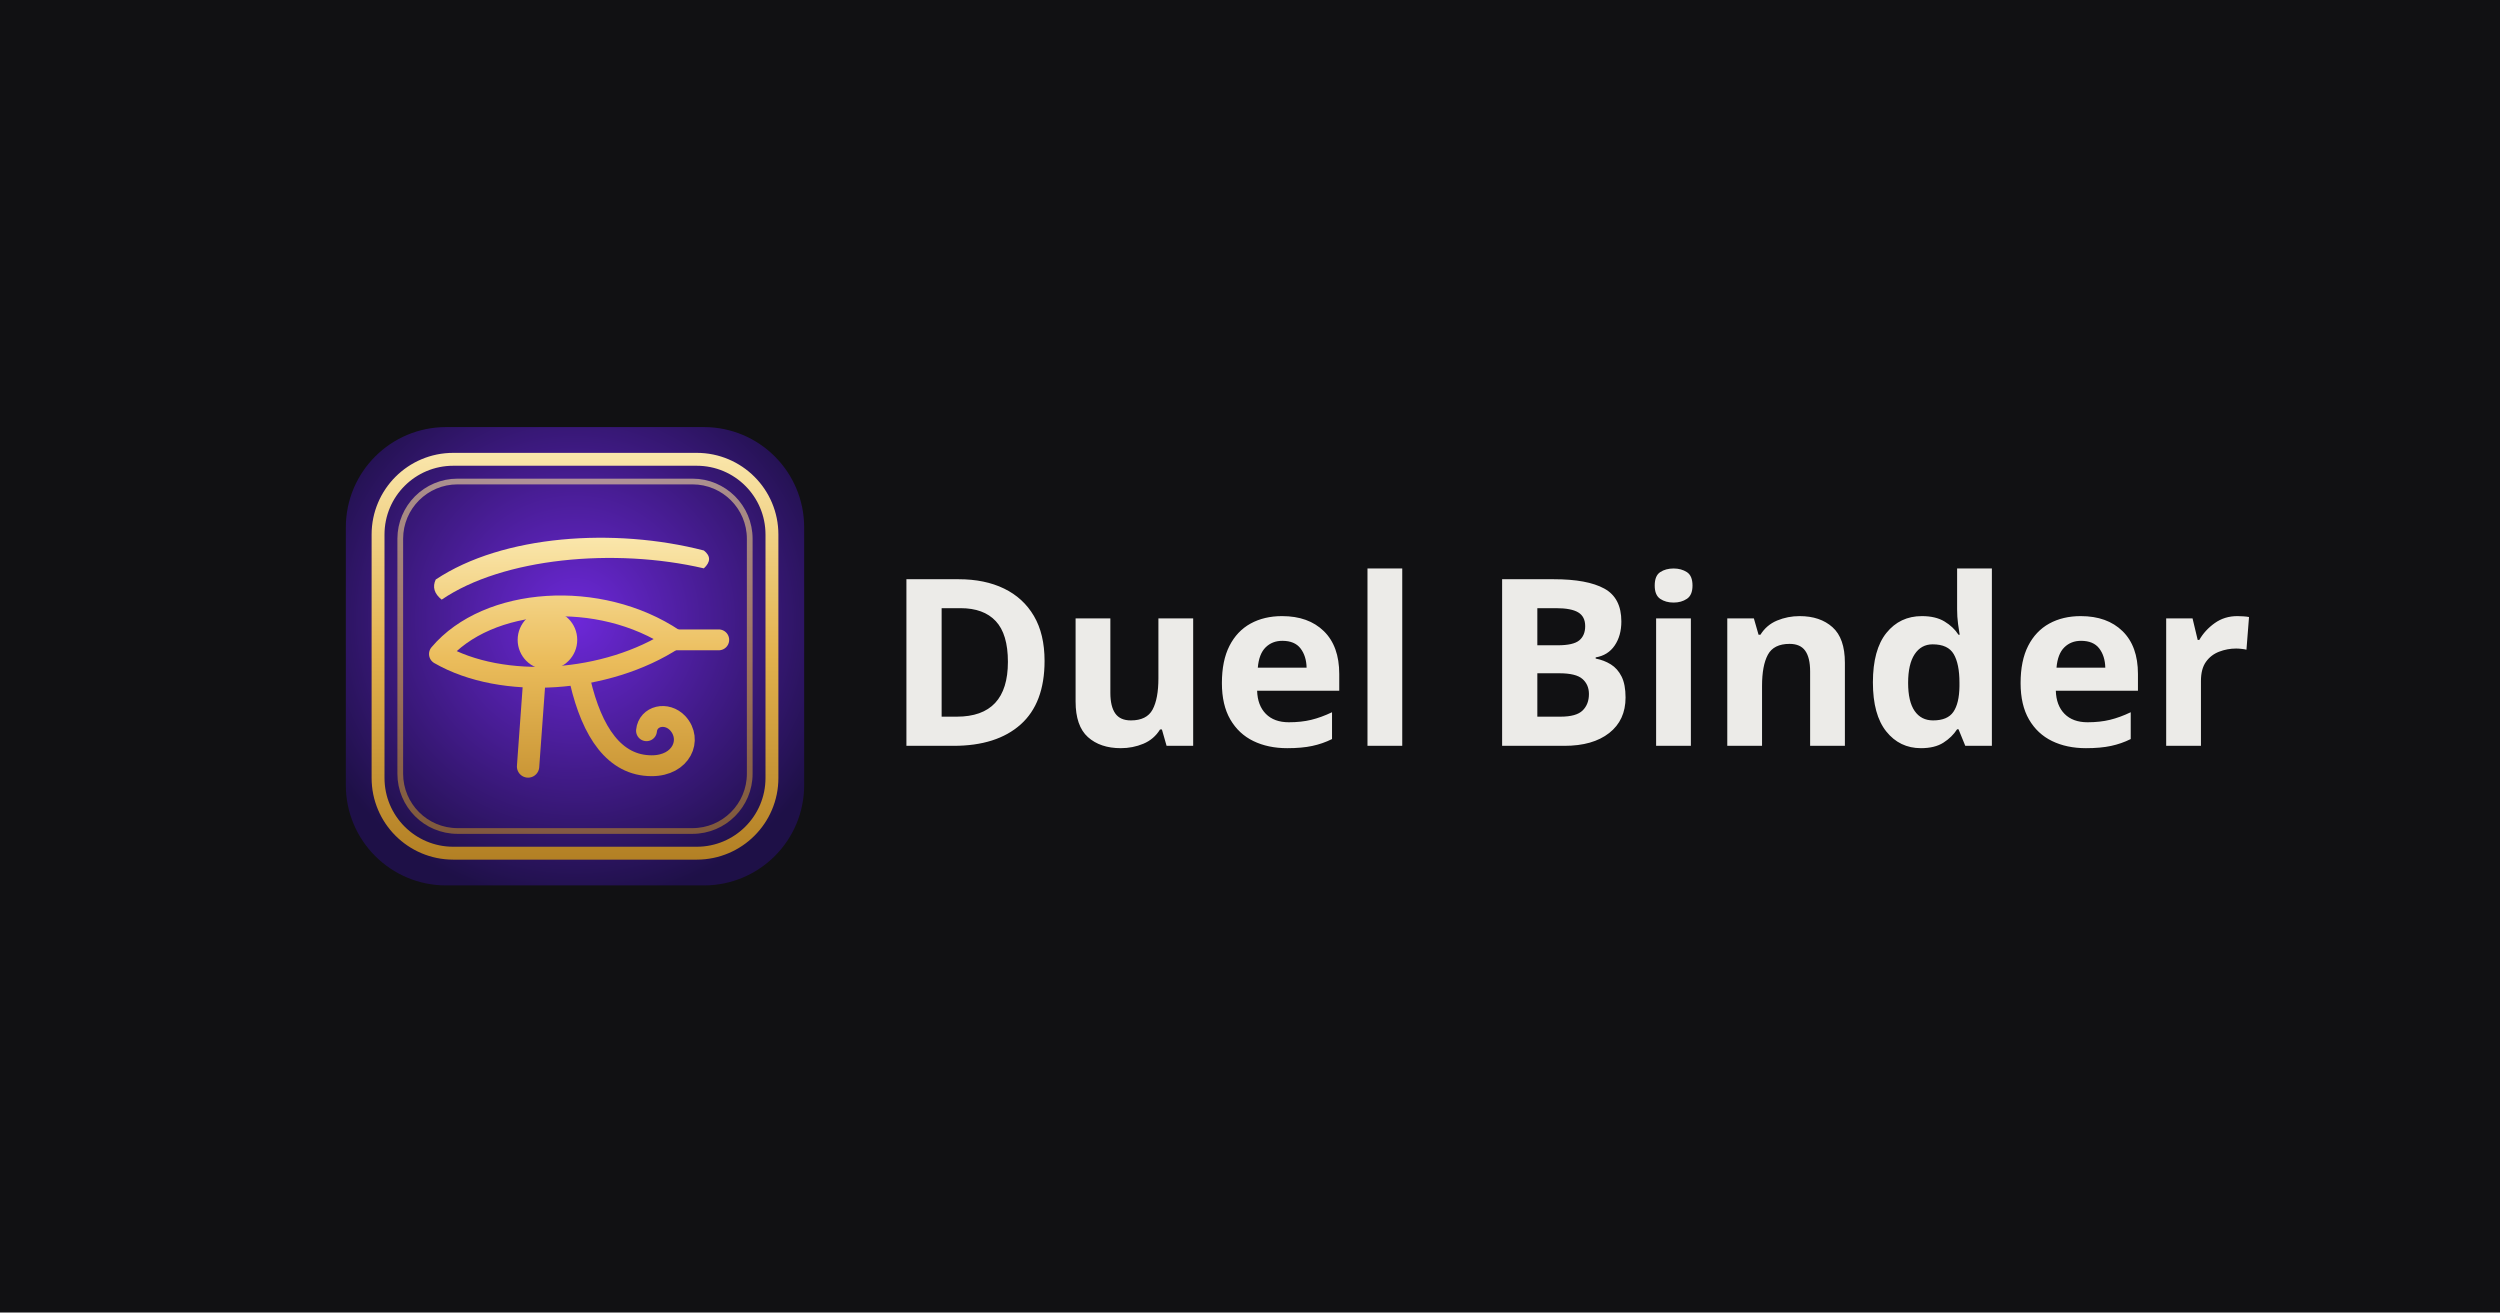
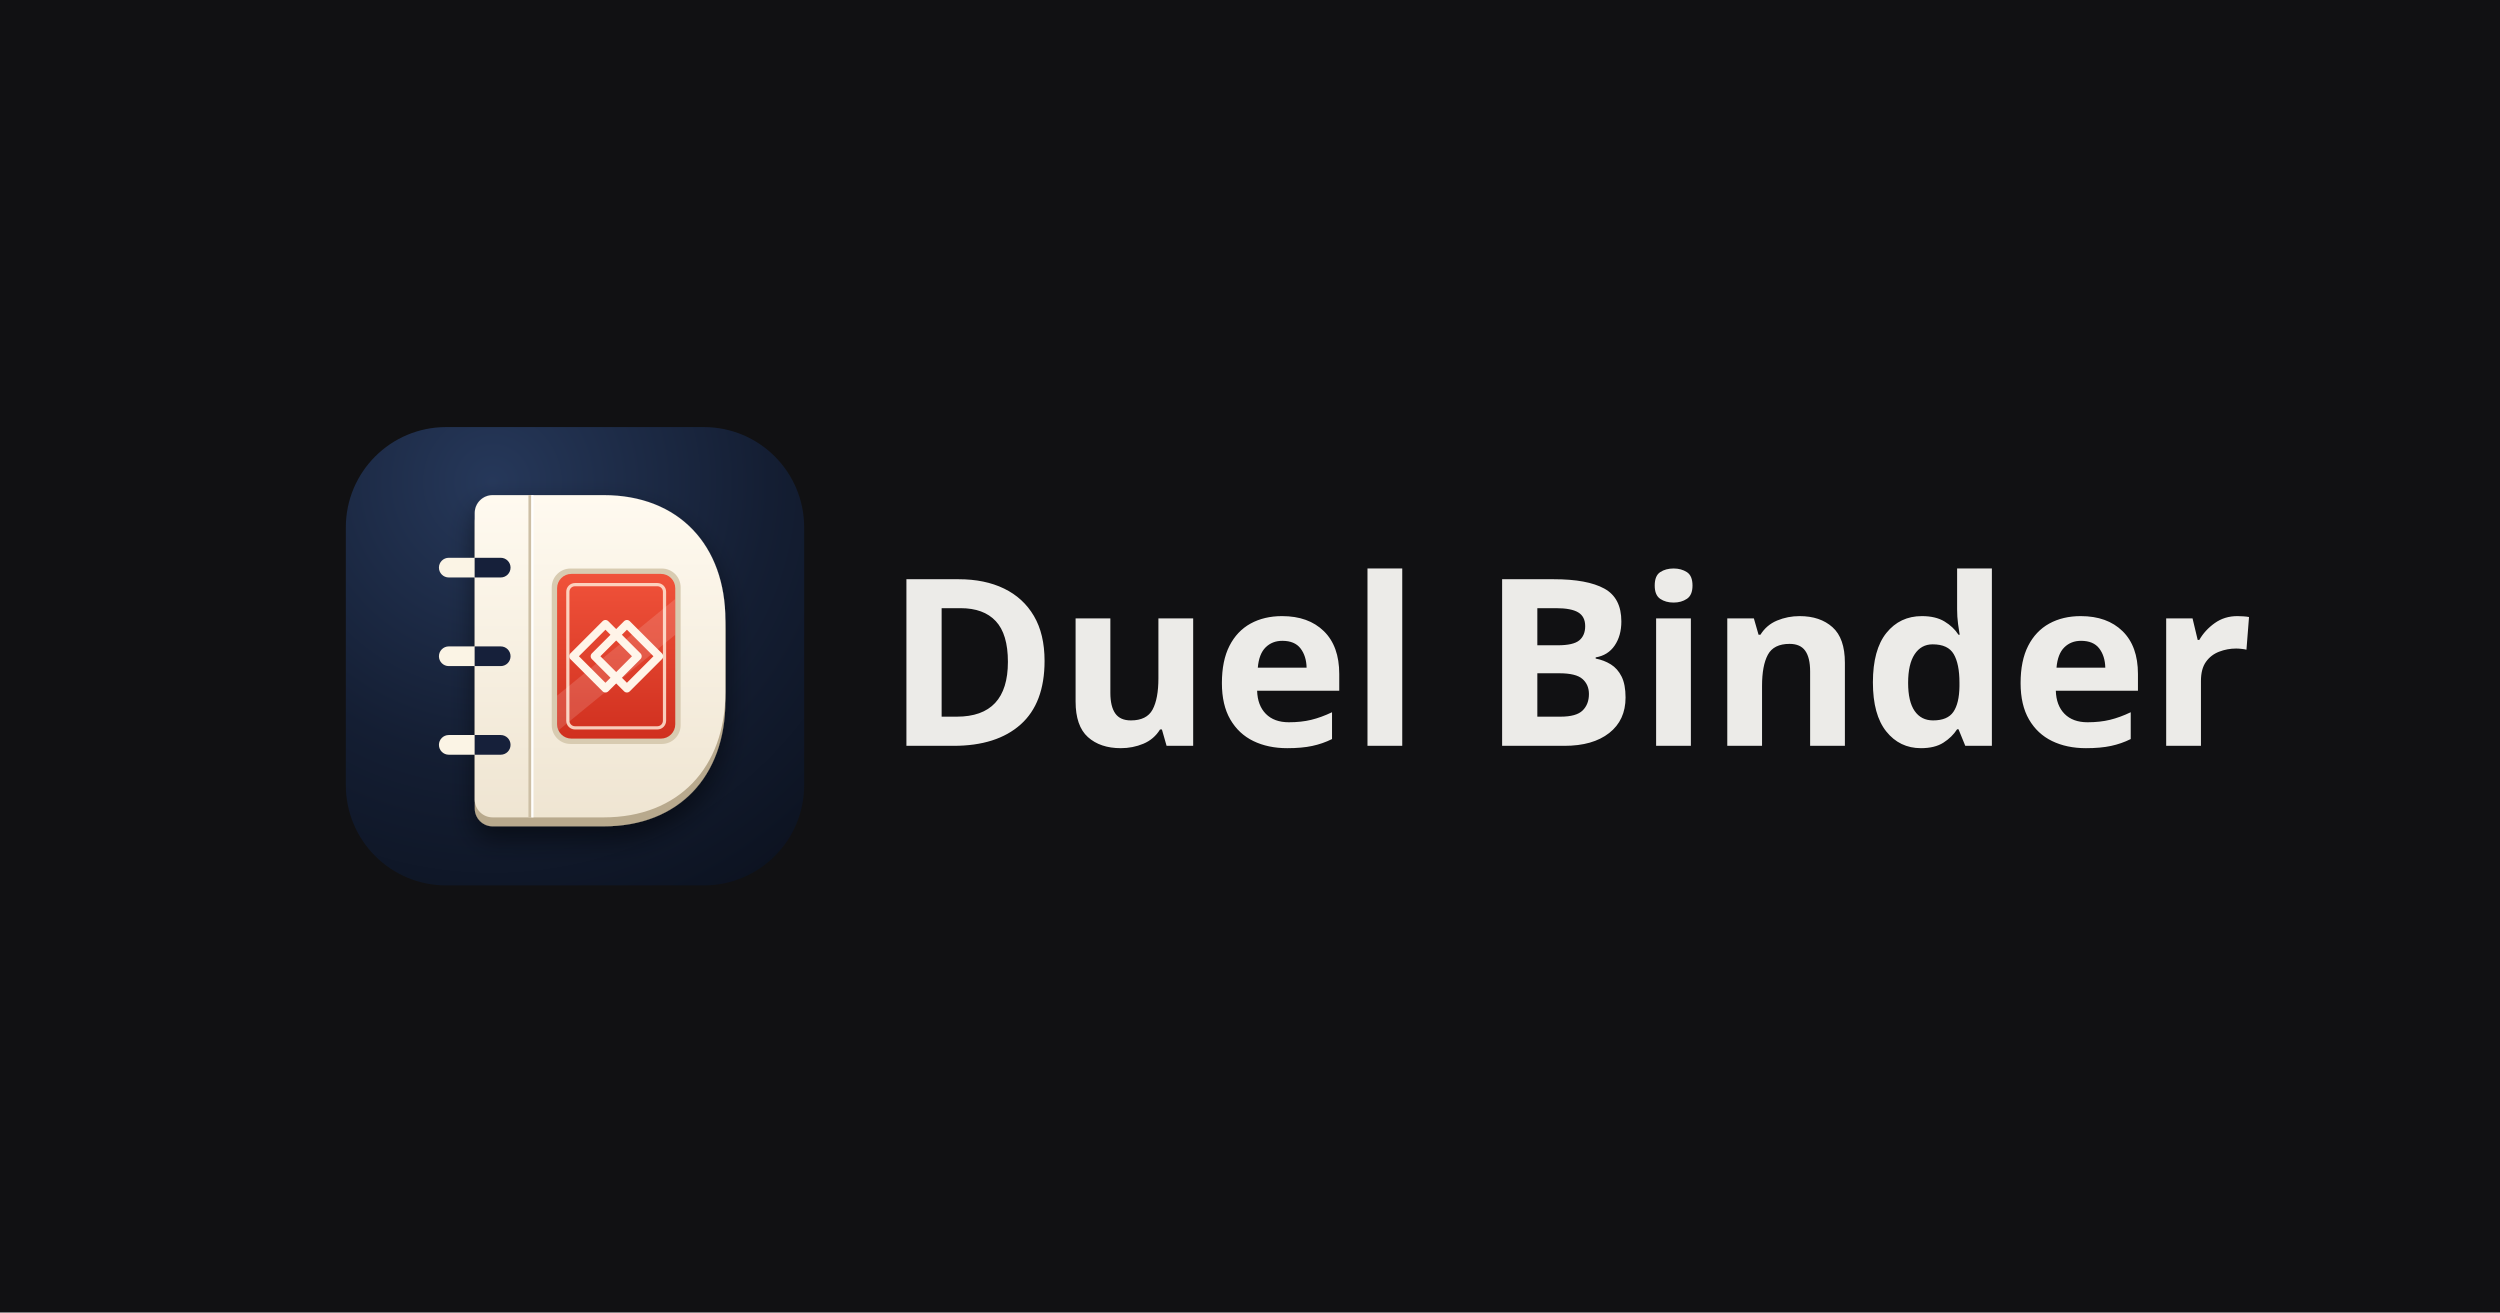
- <svg xmlns="http://www.w3.org/2000/svg" width="1200" height="630" viewBox="0 0 1200 630">
+ <svg xmlns="http://www.w3.org/2000/svg" xmlns:xlink="http://www.w3.org/1999/xlink" width="1200" height="630" viewBox="0 0 1200 630">
  <rect width="1200" height="630" fill="#111113" />
-   <svg x="166" y="205" width="220" height="220" viewBox="0 0 64 64">
+   <svg x="166" y="205" width="220" height="220" viewBox="0 0 256 256">
    <defs>
-       <radialGradient id="glow" cx=".5" cy=".42" r=".62">
-         <stop offset="0" stop-color="#6d28d9" />
-         <stop offset="1" stop-color="#1e1047" />
+       <radialGradient id="bg" cx=".32" cy=".12" r="1.1">
+         <stop offset="0" stop-color="#26385a" />
+         <stop offset=".55" stop-color="#141e33" />
+         <stop offset="1" stop-color="#0b111e" />
      </radialGradient>
-       <linearGradient id="au" gradientUnits="userSpaceOnUse" x1="0" y1="12" x2="0" y2="50">
-         <stop offset="0" stop-color="#fbe9b0" />
-         <stop offset=".45" stop-color="#ebbd5c" />
-         <stop offset="1" stop-color="#c08a2a" />
+       <linearGradient id="cover" x1="0" y1="0" x2="0" y2="1">
+         <stop offset="0" stop-color="#fffaf0" />
+         <stop offset="1" stop-color="#efe5d2" />
      </linearGradient>
-       <linearGradient id="auf" gradientUnits="userSpaceOnUse" x1="0" y1="2" x2="0" y2="62">
-         <stop offset="0" stop-color="#fbe9b0" />
-         <stop offset=".5" stop-color="#e2b14d" />
-         <stop offset="1" stop-color="#b07d22" />
+       <linearGradient id="card" x1="0" y1="0" x2="0" y2="1">
+         <stop offset="0" stop-color="#f0523a" />
+         <stop offset="1" stop-color="#d0301f" />
      </linearGradient>
+       <filter id="drop" x="-20%" y="-20%" width="140%" height="150%">
+         <feDropShadow dx="0" dy="7" stdDeviation="7" flood-color="#000" flood-opacity=".5" />
+       </filter>
+       <clipPath id="pocket">
+         <rect x="118" y="82" width="66" height="92" rx="8" />
+       </clipPath>
+       <path id="d" d="M82 38H144C186 38 212 66 212 108V148C212 190 186 218 144 218H82A10 10 0 0 1 72 208V48A10 10 0 0 1 82 38Z" />
    </defs>
-     <rect width="64" height="64" rx="14" fill="url(#glow)" />
-     <rect x="4.5" y="4.5" width="55" height="55" rx="10.5" fill="none" stroke="url(#auf)" stroke-width="1.8" />
-     <rect x="7.6" y="7.6" width="48.8" height="48.8" rx="8" fill="none" stroke="url(#auf)" stroke-width=".8" opacity=".6" />
-     <g transform="translate(32 32) scale(1.04) translate(-32 -32)">
-       <g transform="translate(-0.7 3.2)">
-         <path d="M14 18.5C23 12.5 38 11.5 50 14.6Q51.4 15.7 50 17C38 14.2 23 15.6 14.8 21.2Q13.3 20 14 18.5Z" fill="url(#au)" />
-         <g fill="none" stroke="url(#au)" stroke-width="2.8" stroke-linejoin="round">
-           <path d="M14.5 28.5C21 20.8 36 19.8 46 26.5C37 32.4 23 33.4 14.5 28.5Z" />
-           <path d="M46 26.6H52" stroke-linecap="round" />
-           <path d="M27.2 32.6L26.4 43.6" stroke-linecap="round" stroke-width="3" />
-           <path d="M33.4 32.2C35 39 38 43.5 43 43.5C47 43.5 48.5 40 46.5 37.8C45 36.2 42.5 36.8 42.3 38.8" stroke-linecap="round" />
-         </g>
-         <circle cx="29" cy="26.6" r="4" fill="url(#au)" />
-       </g>
+     <rect width="256" height="256" rx="56" fill="url(#bg)" />
+     <g filter="url(#drop)">
+       <use href="#d" xlink:href="#d" y="5" fill="#b8a98d" />
+       <use href="#d" xlink:href="#d" fill="url(#cover)" />
    </g>
+     <rect x="102" y="38" width="1.6" height="180" fill="#cdbfa5" />
+     <rect x="103.6" y="38" width="1.2" height="180" fill="#fff" />
+     <g fill="#fbf4e5">
+       <path d="M72 73H57.5a5.5 5.5 0 0 0 0 11H72Z" />
+       <path d="M72 122.5H57.5a5.5 5.5 0 0 0 0 11H72Z" />
+       <path d="M72 172H57.5a5.5 5.5 0 0 0 0 11H72Z" />
+     </g>
+     <g fill="#16203a">
+       <path d="M72 73H86.5a5.5 5.5 0 0 1 0 11H72Z" />
+       <path d="M72 122.5H86.5a5.5 5.5 0 0 1 0 11H72Z" />
+       <path d="M72 172H86.5a5.5 5.5 0 0 1 0 11H72Z" />
+     </g>
+     <rect x="115" y="79" width="72" height="98" rx="10.5" fill="#d8cbb1" />
+     <rect x="118" y="82" width="66" height="92" rx="8" fill="url(#card)" />
+     <rect x="124" y="88" width="54" height="80" rx="4" fill="none" stroke="#ffe7d6" stroke-opacity=".85" stroke-width="1.8" />
+     <g fill="none" stroke="#fff4e8" stroke-width="4.5" stroke-linejoin="round">
+       <path d="M145 110 163 128 145 146 127 128Z" />
+       <path d="M157 110 175 128 157 146 139 128Z" />
+     </g>
+     <path clip-path="url(#pocket)" d="M118 150 184 96V116L118 170Z" fill="#fff" opacity=".14" />
  </svg>
  <text x="425" y="358" font-family="IBM Plex Sans" font-weight="600" font-size="112" fill="#ecebe8">Duel Binder</text>
</svg>
